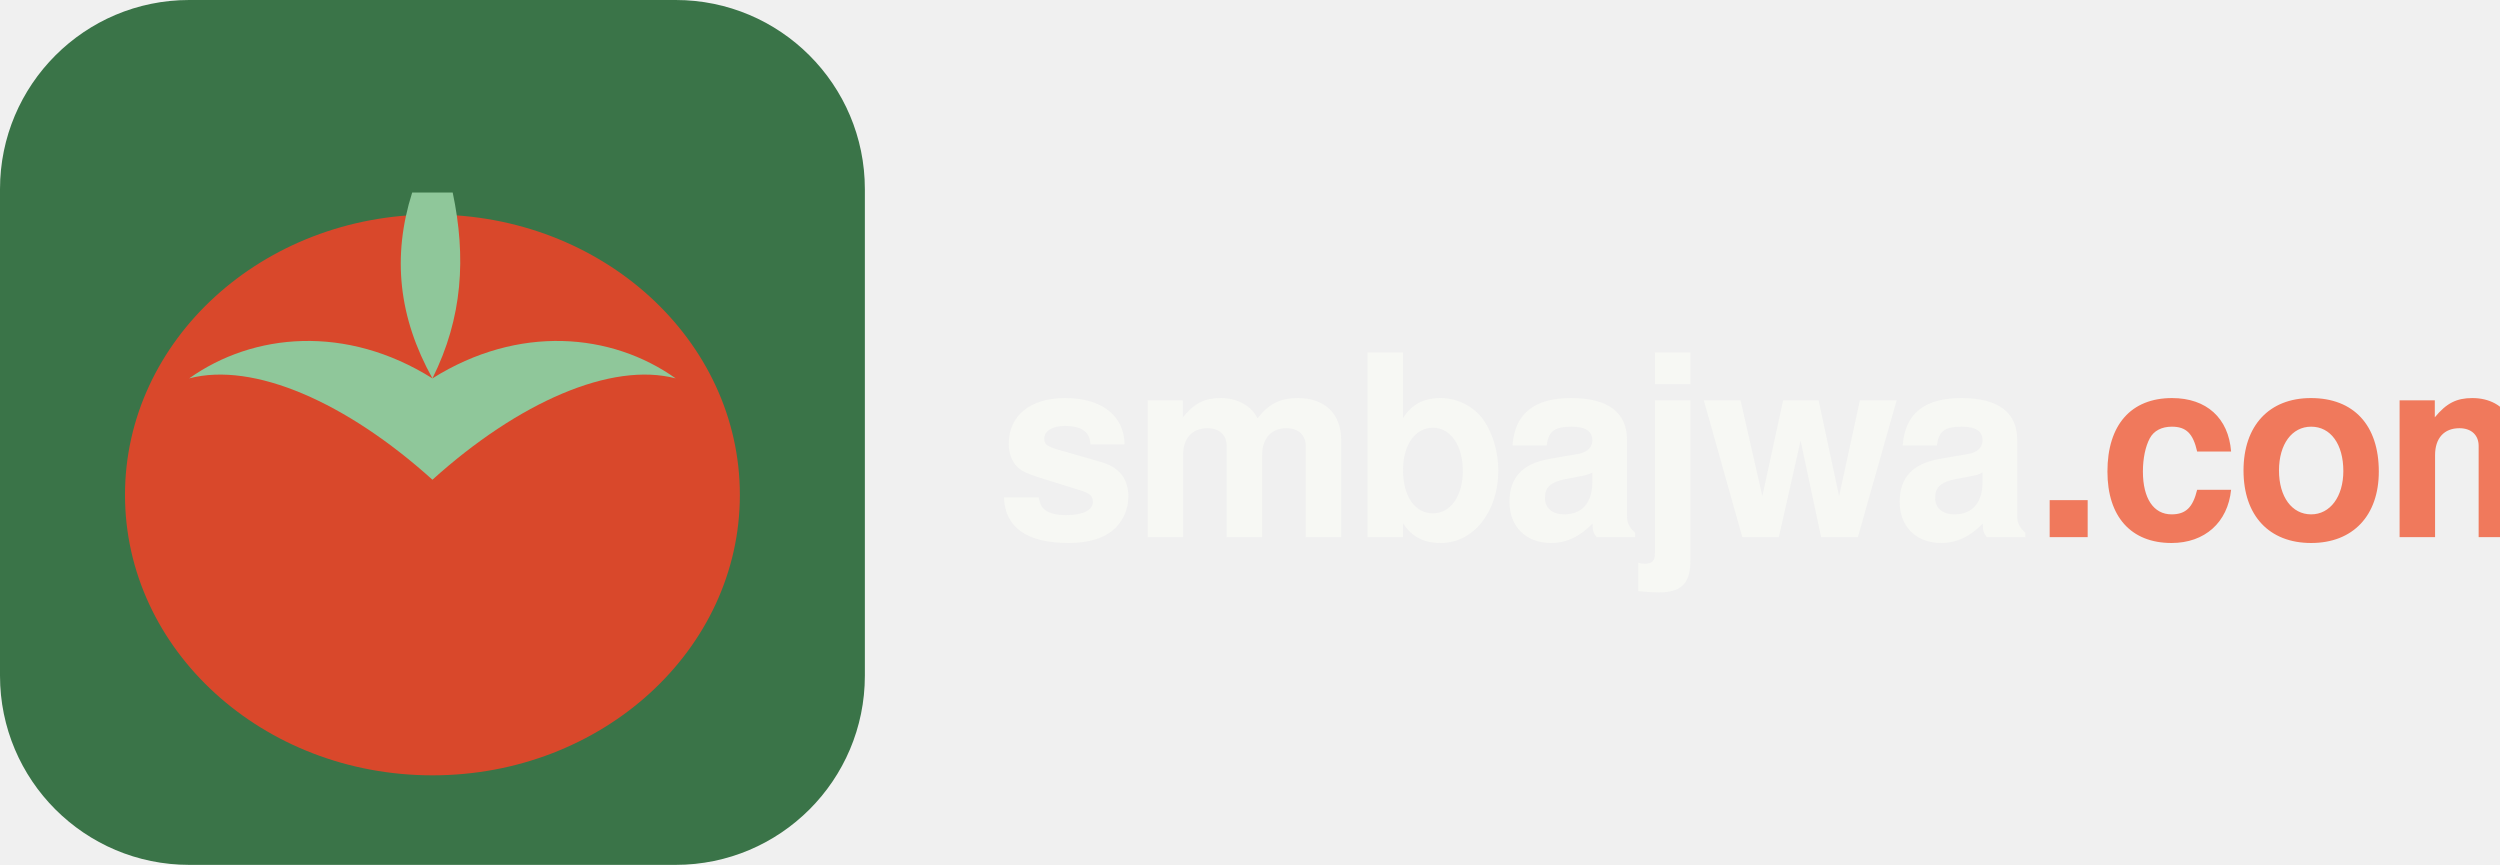
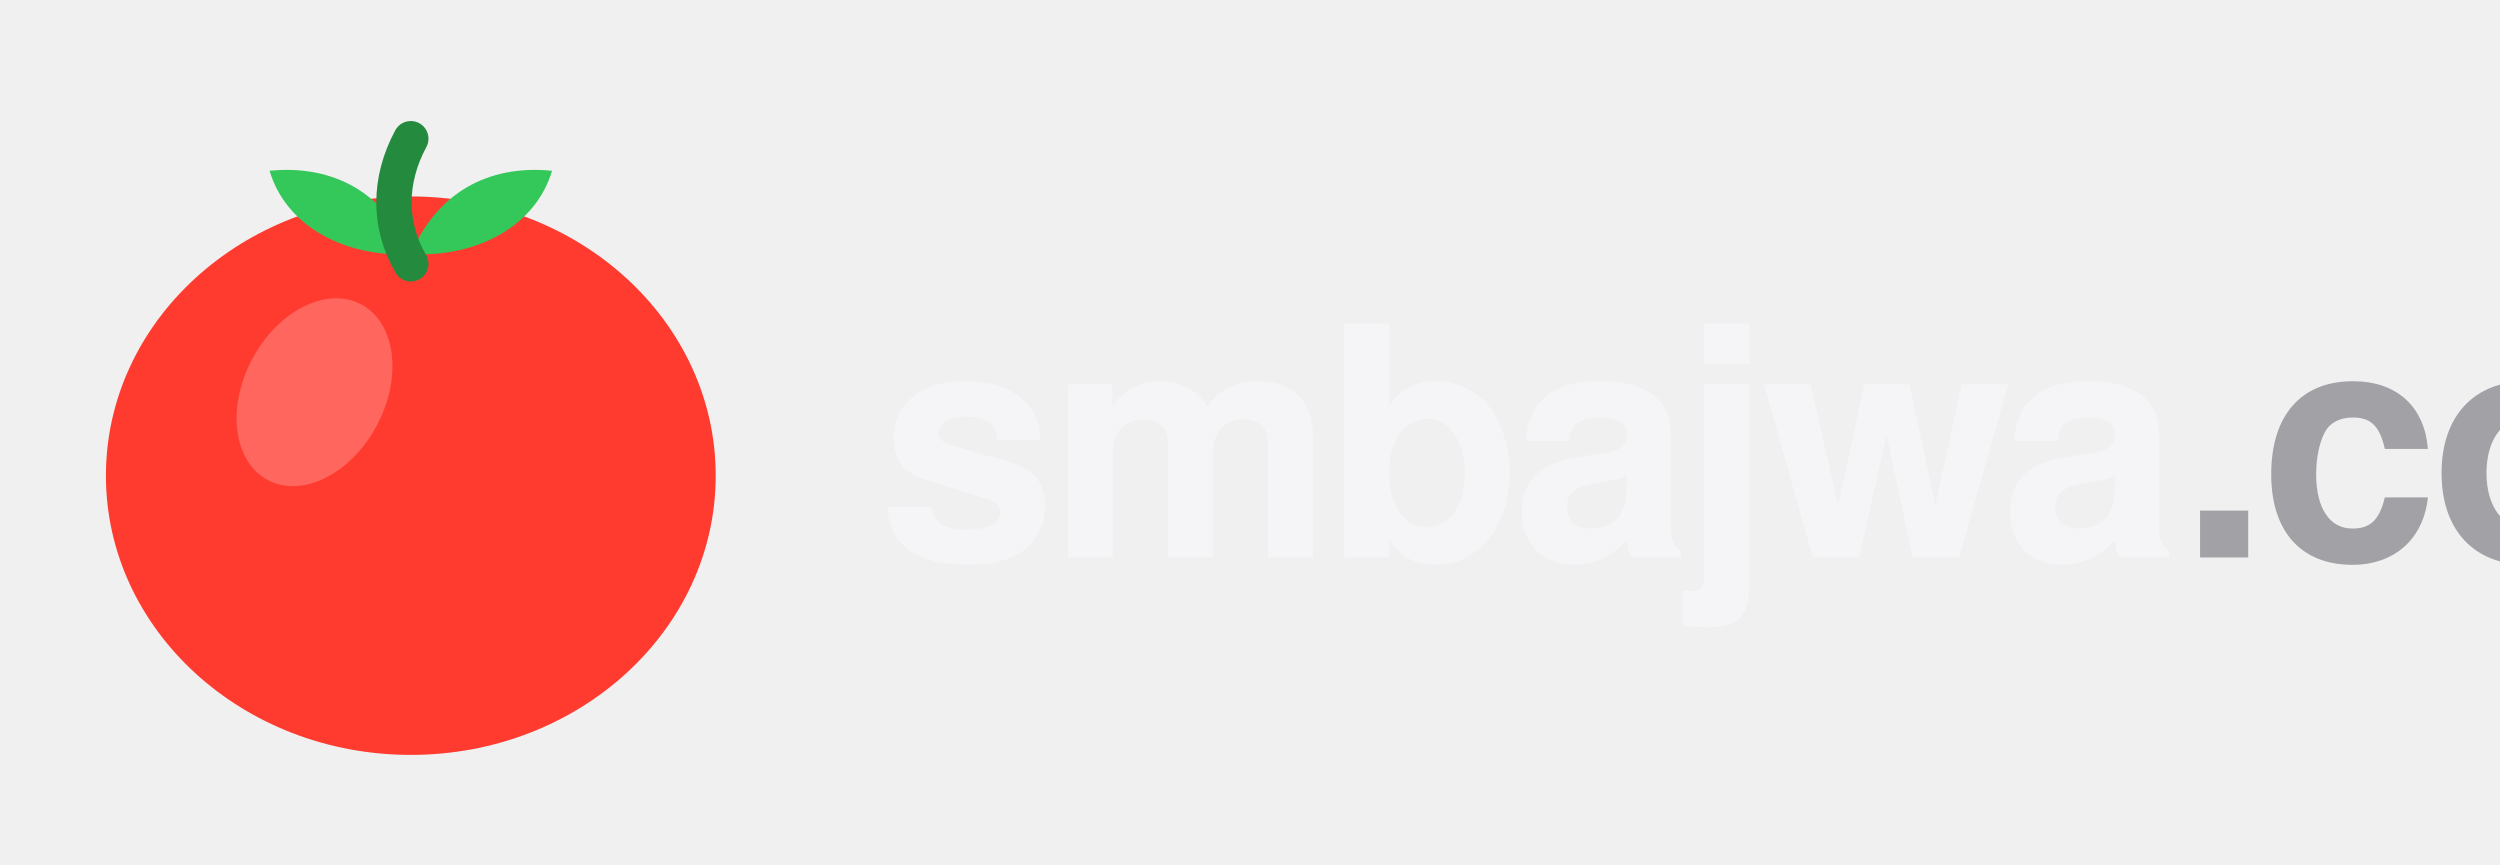
<svg xmlns="http://www.w3.org/2000/svg" width="1480" height="512" viewBox="0 0 1480 512">
-   <g transform="translate(0 0) scale(1)">
-     <rect width="512" height="512" rx="112" fill="#3a7448" />
-     <ellipse cx="256" cy="293" rx="182" ry="166" fill="#d9482b" />
-     <path d="M256 292 C 205 246 150 222 112 232 C 150 205 205 200 256 232 C 307 200 362 205 400 232 C 362 222 307 246 256 292Z" fill="#8fc79a" transform="translate(0 -8)" />
-     <path d="M256 232 C 236 196 232 160 244 122 L 268 122 C 276 160 274 196 256 232Z" fill="#8fc79a" transform="translate(0 -8)" />
+   <g transform="translate(0 8) scale(.95)">
+     <ellipse cx="256" cy="288" rx="190" ry="174" fill="#ff3b30" />
+     <ellipse cx="196" cy="236" rx="44" ry="62" fill="#fff" fill-opacity=".22" transform="rotate(28 196 236)" />
+     <path d="M256 150C214 152 178 132 168 98c40-4 72 14 88 52zM256 150c42 2 78-18 88-52-40-4-72 14-88 52z" fill="#34c759" />
+     <path d="M256 156c-14-24-14-52 0-78" stroke="#248a3d" stroke-width="22" stroke-linecap="round" fill="none" />
  </g>
-   <text x="590" y="318" font-family="'Helvetica Neue',Helvetica,Arial,'Segoe UI',sans-serif" font-size="150" font-weight="700" letter-spacing="-3" textLength="860" lengthAdjust="spacingAndGlyphs" fill="#f7f8f4">smbajwa<tspan fill="#f0795c">.com</tspan>
+   <text x="520" y="330" font-family="-apple-system,'SF Pro Display','Helvetica Neue',Helvetica,Arial,sans-serif" font-size="190" font-weight="600" letter-spacing="-5" textLength="900" lengthAdjust="spacingAndGlyphs" fill="#f5f5f7">smbajwa<tspan fill="#a1a1a6">.com</tspan>
  </text>
</svg>
